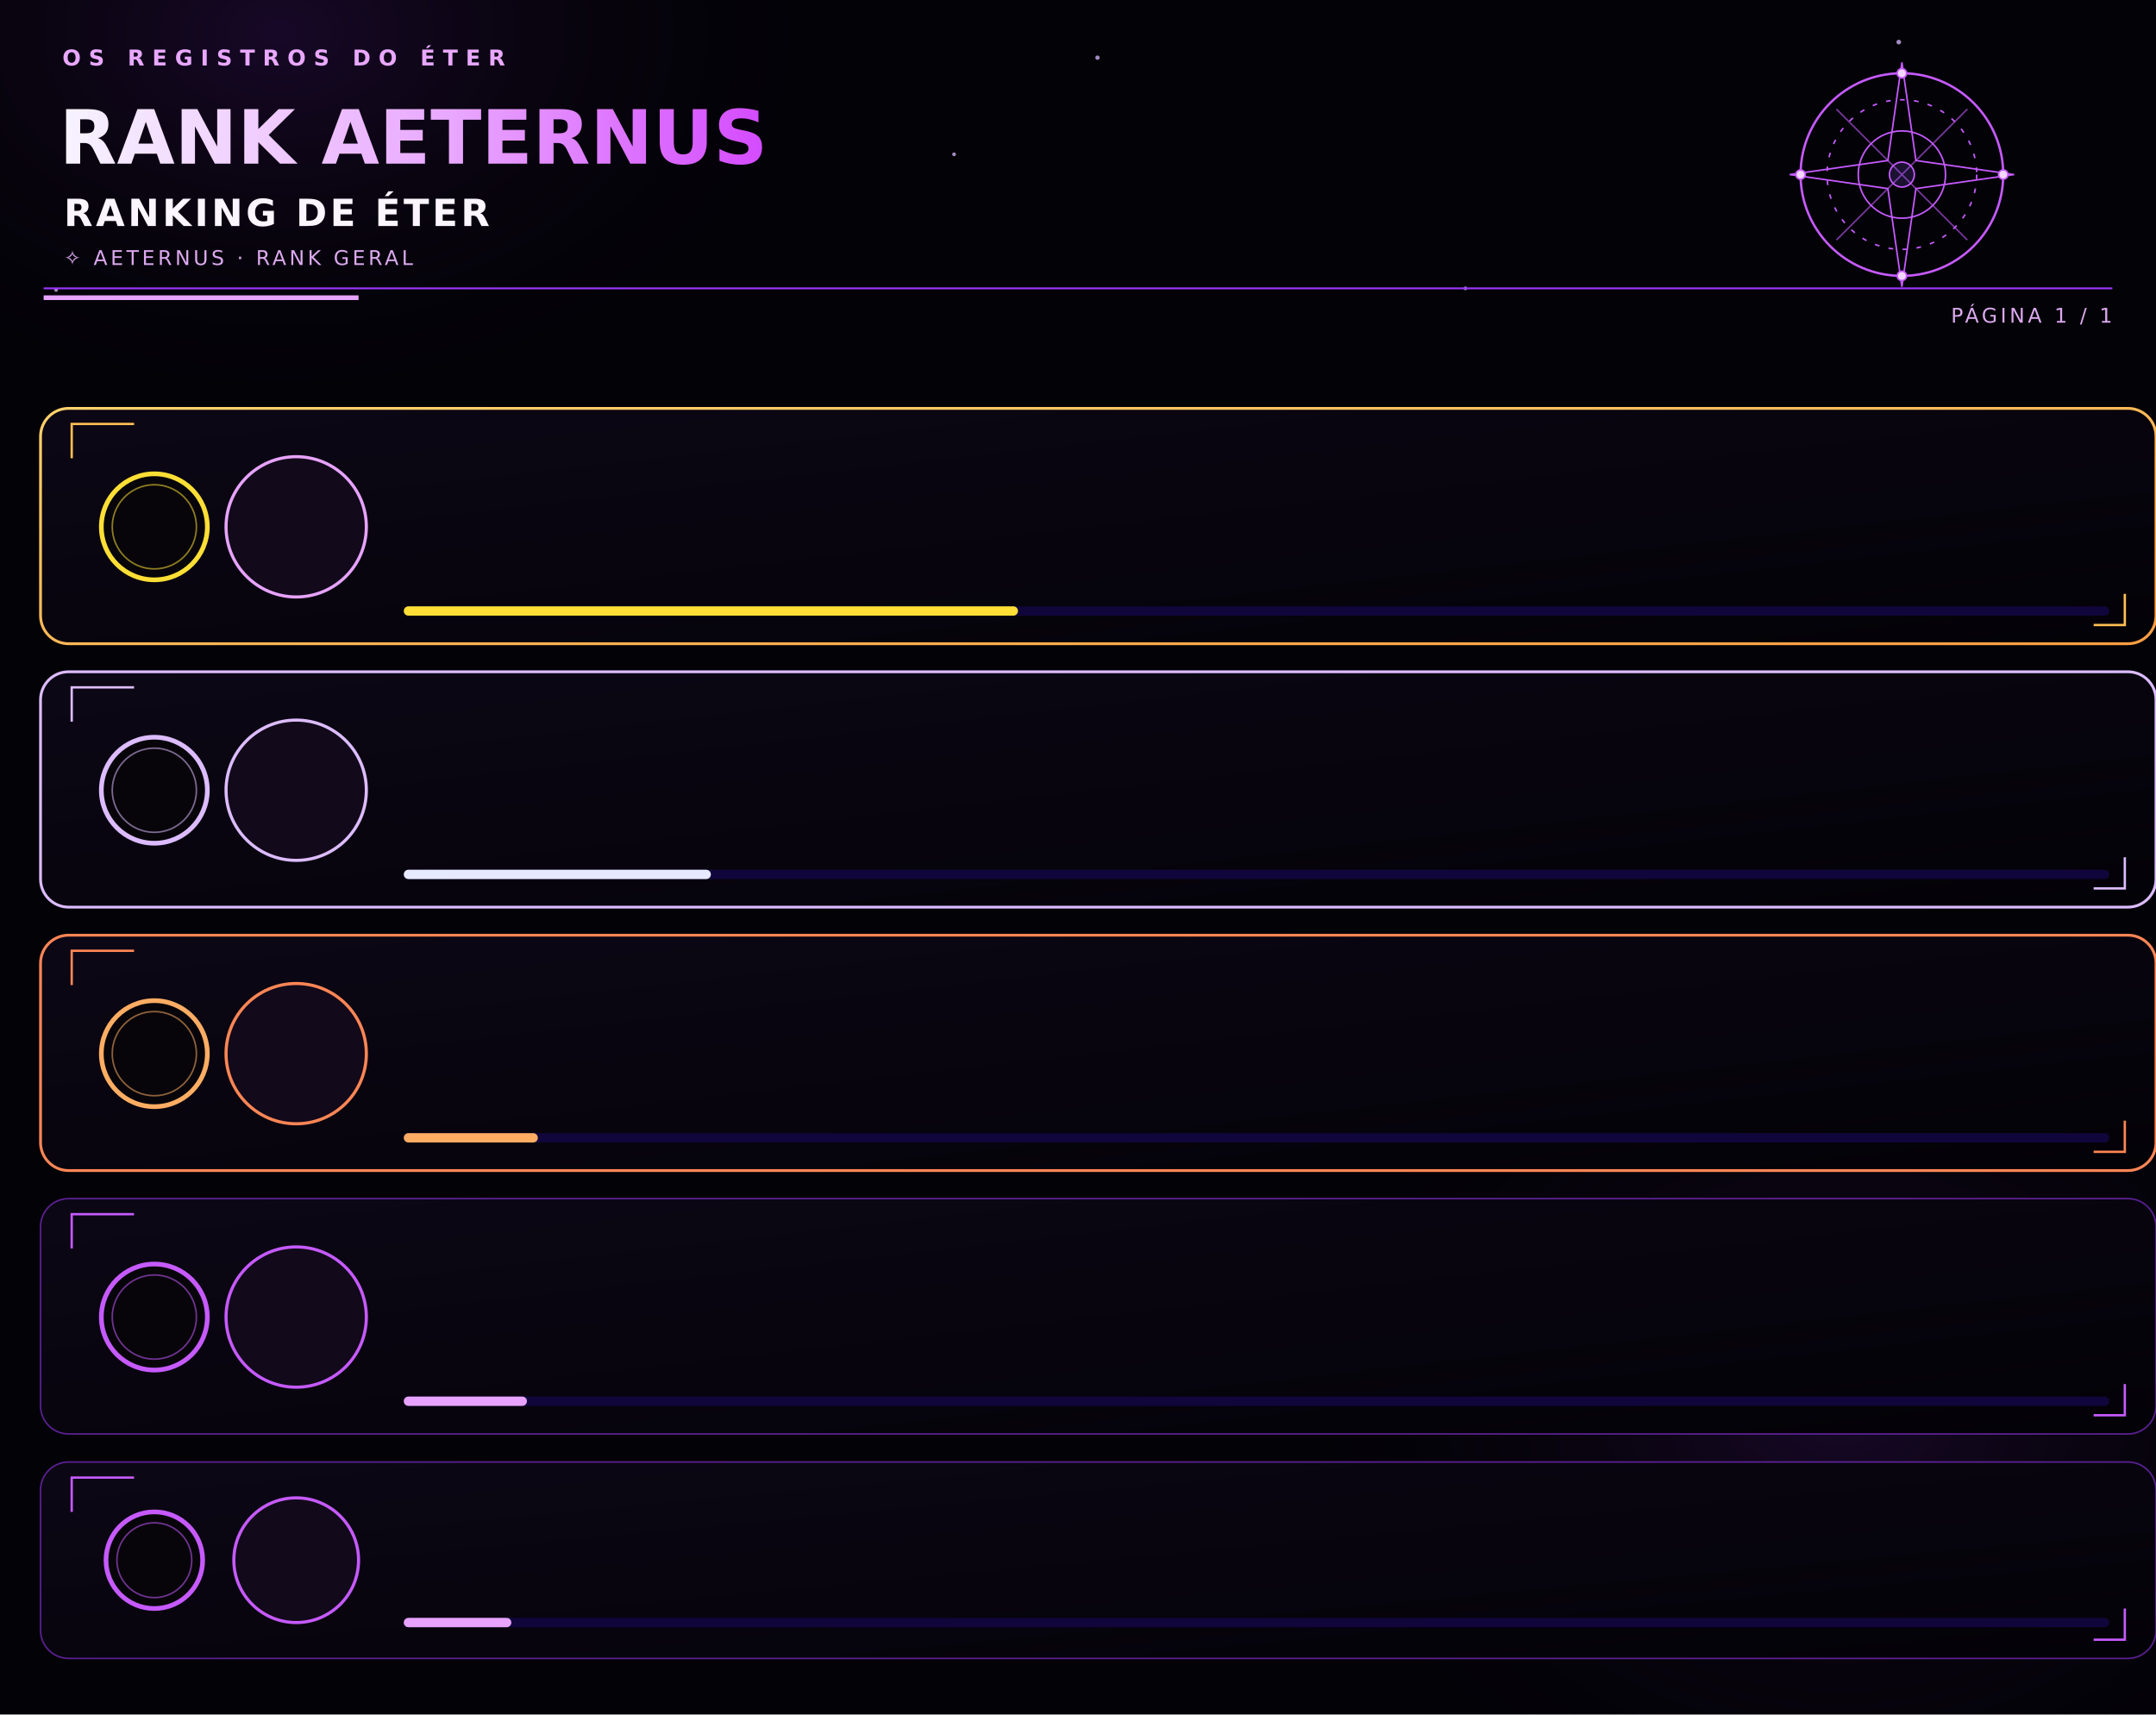
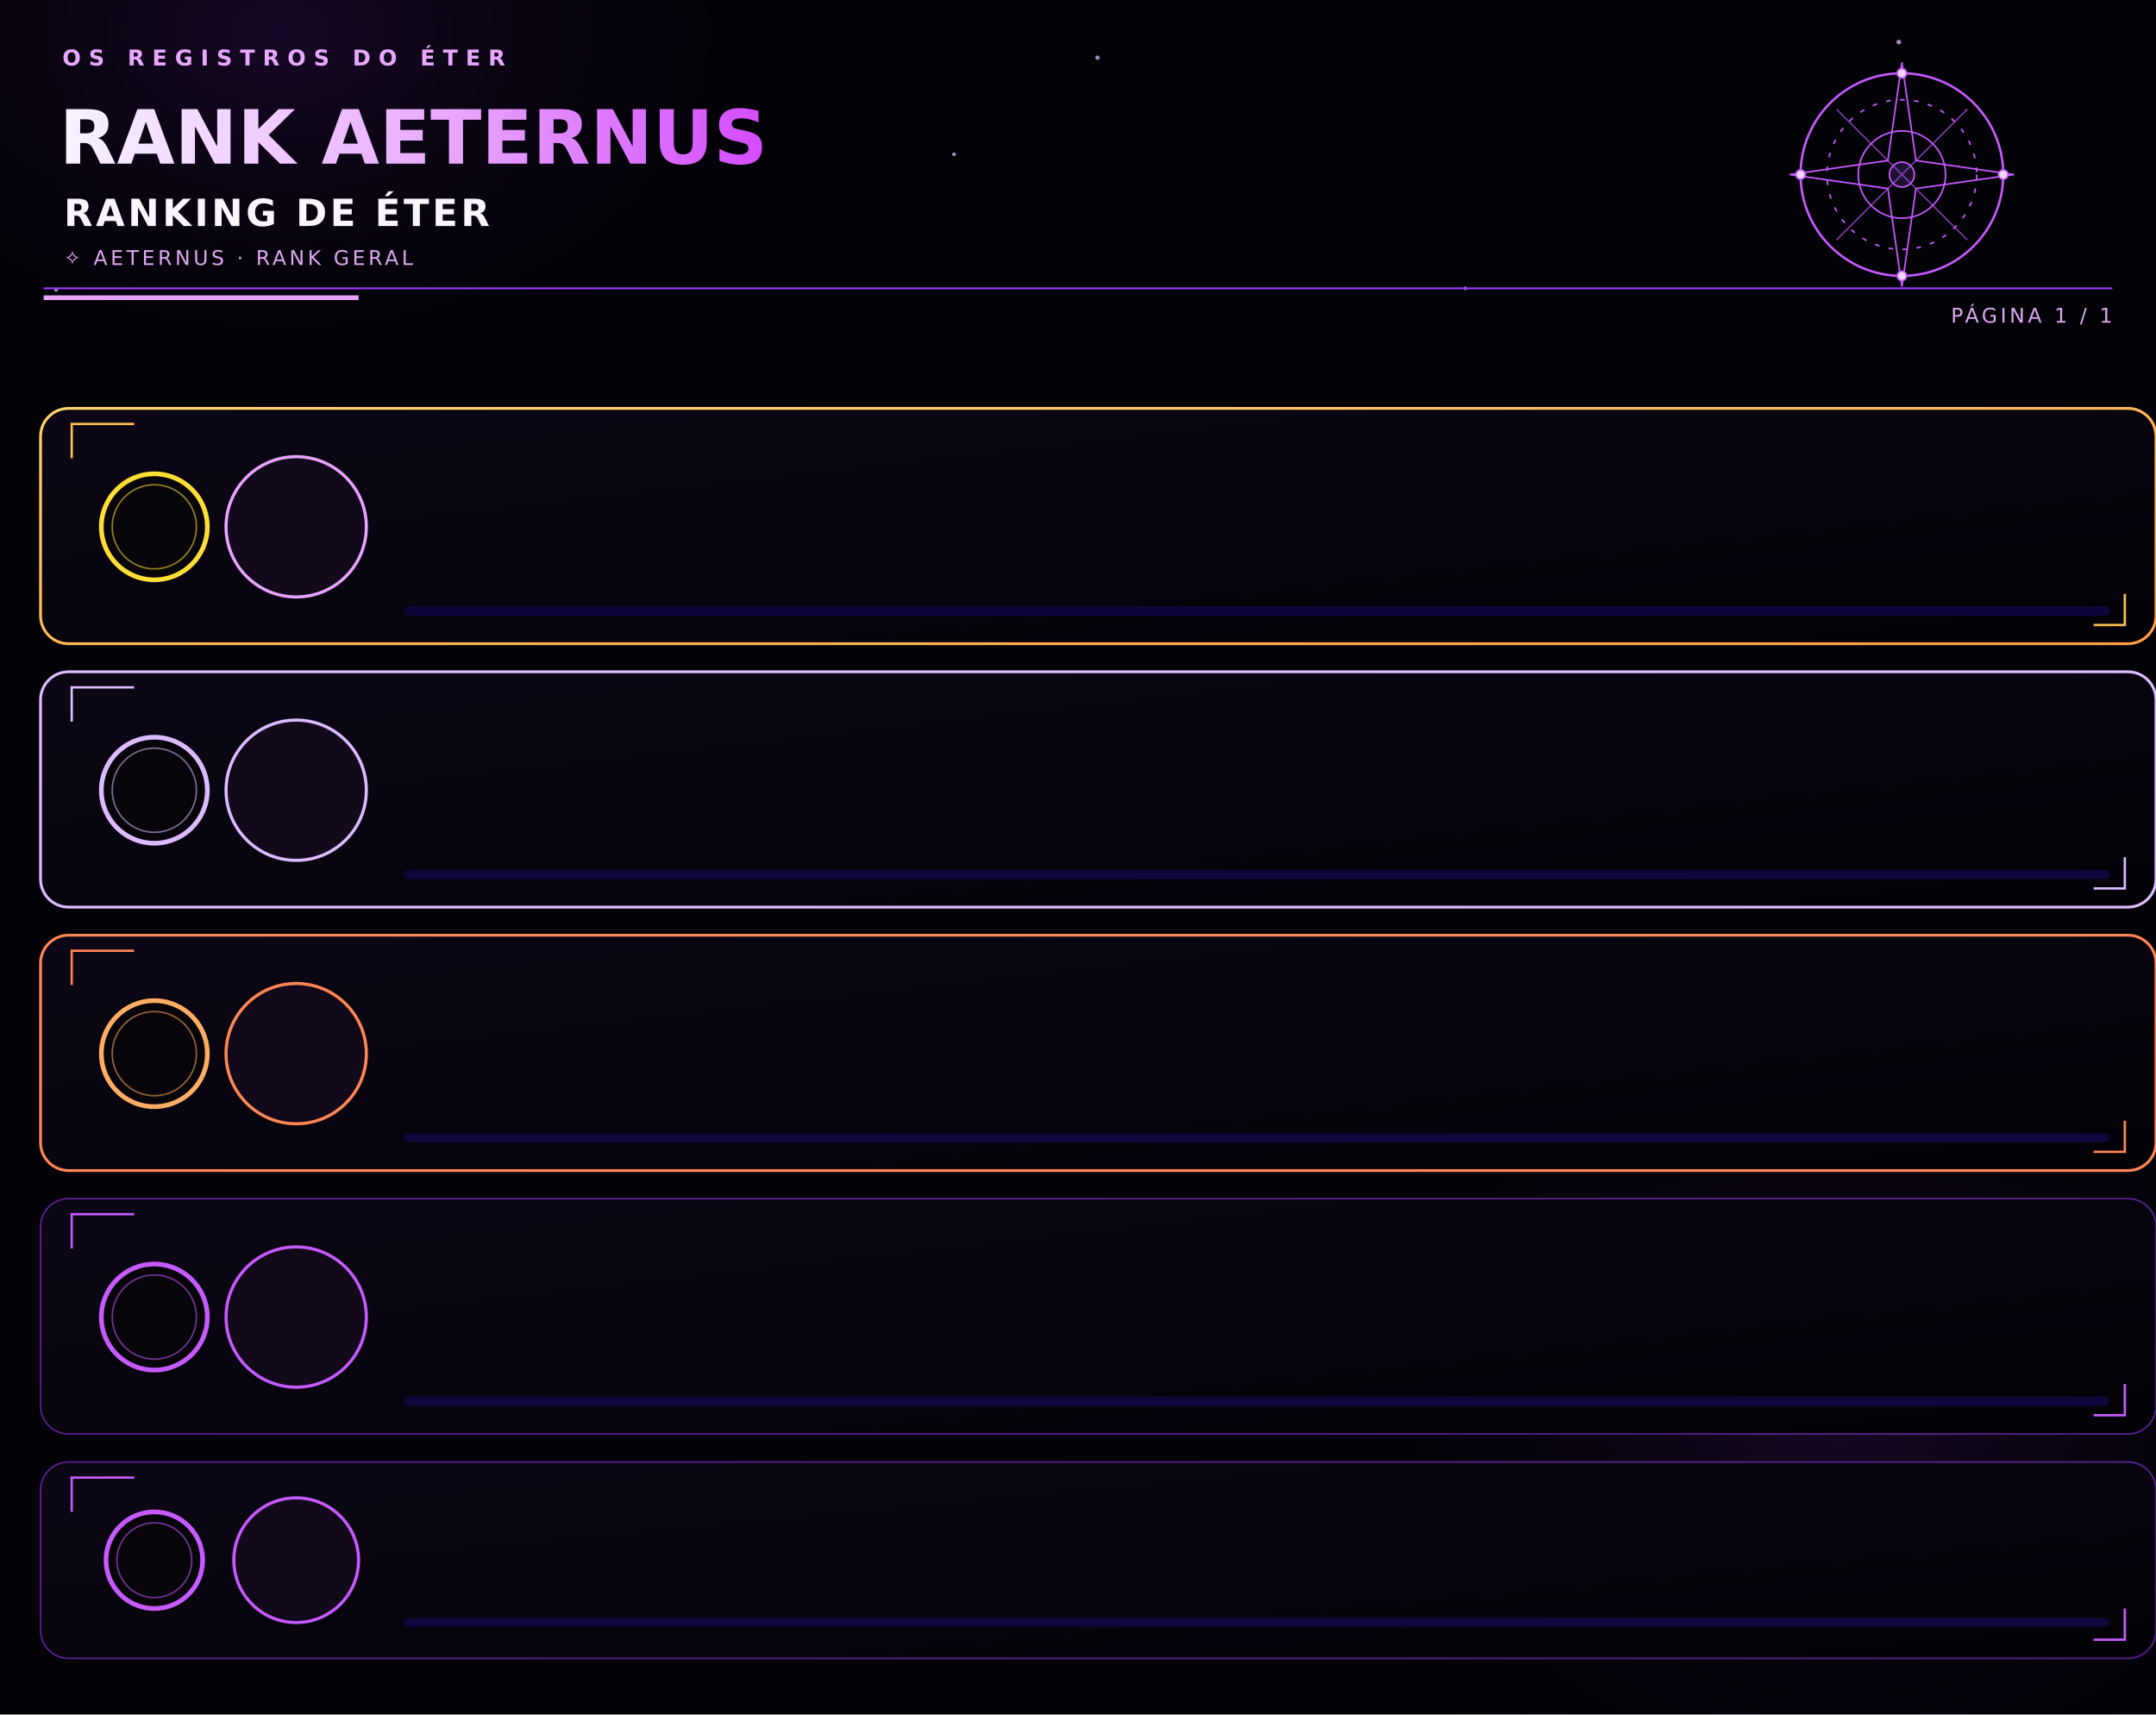
<svg xmlns="http://www.w3.org/2000/svg" width="1383" height="1100" viewBox="0 0 1383 1100">
  <defs>
    <linearGradient id="title" x1="0" y1="0" x2="1" y2="0">
      <stop stop-color="#f7f3ff" />
      <stop offset=".55" stop-color="#e9a8ff" />
      <stop offset="1" stop-color="#d44bff" />
    </linearGradient>
    <linearGradient id="gold" x1="0" y1="0" x2="1" y2="1">
      <stop stop-color="#ffd36b" />
      <stop offset="1" stop-color="#ff9e42" />
    </linearGradient>
    <linearGradient id="silver" x1="0" y1="0" x2="1" y2="1">
      <stop stop-color="#f8eaff" />
      <stop offset="1" stop-color="#b68bff" />
    </linearGradient>
    <linearGradient id="row" x1="0" y1="0" x2="1" y2="1">
      <stop stop-color="#0c0715" />
      <stop offset="1" stop-color="#030207" />
    </linearGradient>
    <radialGradient id="glow">
      <stop stop-color="#6b21a8" stop-opacity=".2" />
      <stop offset="1" stop-color="#05030a" stop-opacity="0" />
    </radialGradient>
  </defs>
  <rect width="1383" height="1100" fill="#030207" />
  <ellipse cx="180" cy="20" rx="360" ry="250" fill="url(#glow)" />
  <ellipse cx="1180" cy="900" rx="360" ry="300" fill="url(#glow)" />
  <g fill="#d9b8ff" opacity=".75">
    <circle cx="704" cy="37" r="1.4" />
    <circle cx="612" cy="99" r="1.2" />
    <circle cx="1218" cy="27" r="1.5" />
    <circle cx="36" cy="186" r="1.2" />
    <circle cx="940" cy="185" r="1.2" />
  </g>
  <text x="40" y="42" font-family="DejaVu Sans,Arial,sans-serif" font-size="14" font-weight="700" letter-spacing="5" fill="#e9a8ff">OS REGISTROS DO ÉTER</text>
  <text x="38" y="105" font-family="DejaVu Sans,Arial,sans-serif" font-size="48" font-weight="900" fill="url(#title)">RANK AETERNUS</text>
  <text x="41" y="145" font-family="DejaVu Sans,Arial,sans-serif" font-size="24" font-weight="800" letter-spacing="2" fill="#faf5ff">RANKING DE ÉTER</text>
  <text x="41" y="170" font-family="DejaVu Sans,Arial,sans-serif" font-size="13" letter-spacing="2" fill="#dca9ef">✧ AETERNUS · RANK GERAL</text>
  <g transform="translate(1220 112)" fill="none" stroke="#c65aff">
    <circle r="65" stroke-width="1.5" />
    <circle r="48" stroke-dasharray="3 6" />
    <circle r="28" />
    <path d="M0 -72 L9 -9 L72 0 L9 9 L0 72 L-9 9 L-72 0 L-9 -9 Z" />
    <path d="M-42 -42 L42 42 M42 -42 L-42 42" stroke-opacity=".6" />
    <circle r="8" fill="#8b5cf6" fill-opacity=".18" />
    <circle cy="-65" r="3" fill="#f3d5ff" />
    <circle cx="65" r="3" fill="#f3d5ff" />
    <circle cy="65" r="3" fill="#f3d5ff" />
    <circle cx="-65" r="3" fill="#f3d5ff" />
  </g>
  <path d="M28 185 H1355" stroke="#9b35ff" stroke-width="1.2" />
  <path d="M28 191 H230" stroke="#e6a3ff" stroke-width="3" />
  <text x="1355" y="207" text-anchor="end" font-family="DejaVu Sans,Arial,sans-serif" font-size="13" letter-spacing="2" fill="#dca9ef">PÁGINA 1 / 1</text>
  <g id="slot1">
    <rect x="26" y="262" width="1357" height="151" rx="18" fill="url(#row)" stroke="url(#gold)" stroke-width="1.8" />
    <path d="M46 294 V272 H86 M1363 381 V401 H1343" fill="none" stroke="#ffbf52" stroke-width="1.5" />
    <circle cx="99" cy="338" r="34" fill="#07050a" stroke="#ffdf35" stroke-width="3" />
    <circle cx="99" cy="338" r="27" fill="none" stroke="#ffdf35" stroke-opacity=".55" />
    <circle cx="190" cy="338" r="45" fill="#12091a" stroke="#e7a3ff" stroke-width="2" />
    <path d="M262 392 H1350" stroke="#10063b" stroke-width="6" stroke-linecap="round" />
-     <path d="M262 392 H650" stroke="#ffdf35" stroke-width="6" stroke-linecap="round" />
  </g>
  <g id="slot2">
    <rect x="26" y="431" width="1357" height="151" rx="18" fill="url(#row)" stroke="#dcbcff" stroke-width="1.8" />
    <path d="M46 463 V441 H86 M1363 550 V570 H1343" fill="none" stroke="#dcbcff" stroke-width="1.5" />
    <circle cx="99" cy="507" r="34" fill="#07050a" stroke="#dcbcff" stroke-width="3" />
    <circle cx="99" cy="507" r="27" fill="none" stroke="#dcbcff" stroke-opacity=".55" />
    <circle cx="190" cy="507" r="45" fill="#12091a" stroke="#dcbcff" stroke-width="2" />
    <path d="M262 561 H1350" stroke="#10063b" stroke-width="6" stroke-linecap="round" />
-     <path d="M262 561 H453" stroke="#e7eaff" stroke-width="6" stroke-linecap="round" />
  </g>
  <g id="slot3">
    <rect x="26" y="600" width="1357" height="151" rx="18" fill="url(#row)" stroke="#ff8655" stroke-width="1.8" />
    <path d="M46 632 V610 H86 M1363 719 V739 H1343" fill="none" stroke="#ff8655" stroke-width="1.5" />
    <circle cx="99" cy="676" r="34" fill="#07050a" stroke="#ffad63" stroke-width="3" />
    <circle cx="99" cy="676" r="27" fill="none" stroke="#ffad63" stroke-opacity=".55" />
    <circle cx="190" cy="676" r="45" fill="#12091a" stroke="#ff8655" stroke-width="2" />
    <path d="M262 730 H1350" stroke="#10063b" stroke-width="6" stroke-linecap="round" />
-     <path d="M262 730 H342" stroke="#ffad63" stroke-width="6" stroke-linecap="round" />
  </g>
  <g id="slot4">
    <rect x="26" y="769" width="1357" height="151" rx="18" fill="url(#row)" stroke="#9e38ff" stroke-opacity=".55" stroke-width="1" />
    <path d="M46 801 V779 H86 M1363 888 V908 H1343" fill="none" stroke="#c65aff" stroke-width="1.5" />
    <circle cx="99" cy="845" r="34" fill="#07050a" stroke="#c65aff" stroke-width="3" />
    <circle cx="99" cy="845" r="27" fill="none" stroke="#c65aff" stroke-opacity=".55" />
    <circle cx="190" cy="845" r="45" fill="#12091a" stroke="#c65aff" stroke-width="2" />
    <path d="M262 899 H1350" stroke="#10063b" stroke-width="6" stroke-linecap="round" />
-     <path d="M262 899 H335" stroke="#e7a3ff" stroke-width="6" stroke-linecap="round" />
  </g>
  <g id="slot5">
    <rect x="26" y="938" width="1357" height="126" rx="18" fill="url(#row)" stroke="#9e38ff" stroke-opacity=".55" stroke-width="1" />
    <path d="M46 970 V948 H86 M1363 1032 V1052 H1343" fill="none" stroke="#c65aff" stroke-width="1.5" />
    <circle cx="99" cy="1001" r="31" fill="#07050a" stroke="#c65aff" stroke-width="3" />
    <circle cx="99" cy="1001" r="24" fill="none" stroke="#c65aff" stroke-opacity=".55" />
    <circle cx="190" cy="1001" r="40" fill="#12091a" stroke="#c65aff" stroke-width="2" />
    <path d="M262 1041 H1350" stroke="#10063b" stroke-width="6" stroke-linecap="round" />
-     <path d="M262 1041 H325" stroke="#e7a3ff" stroke-width="6" stroke-linecap="round" />
  </g>
</svg>
